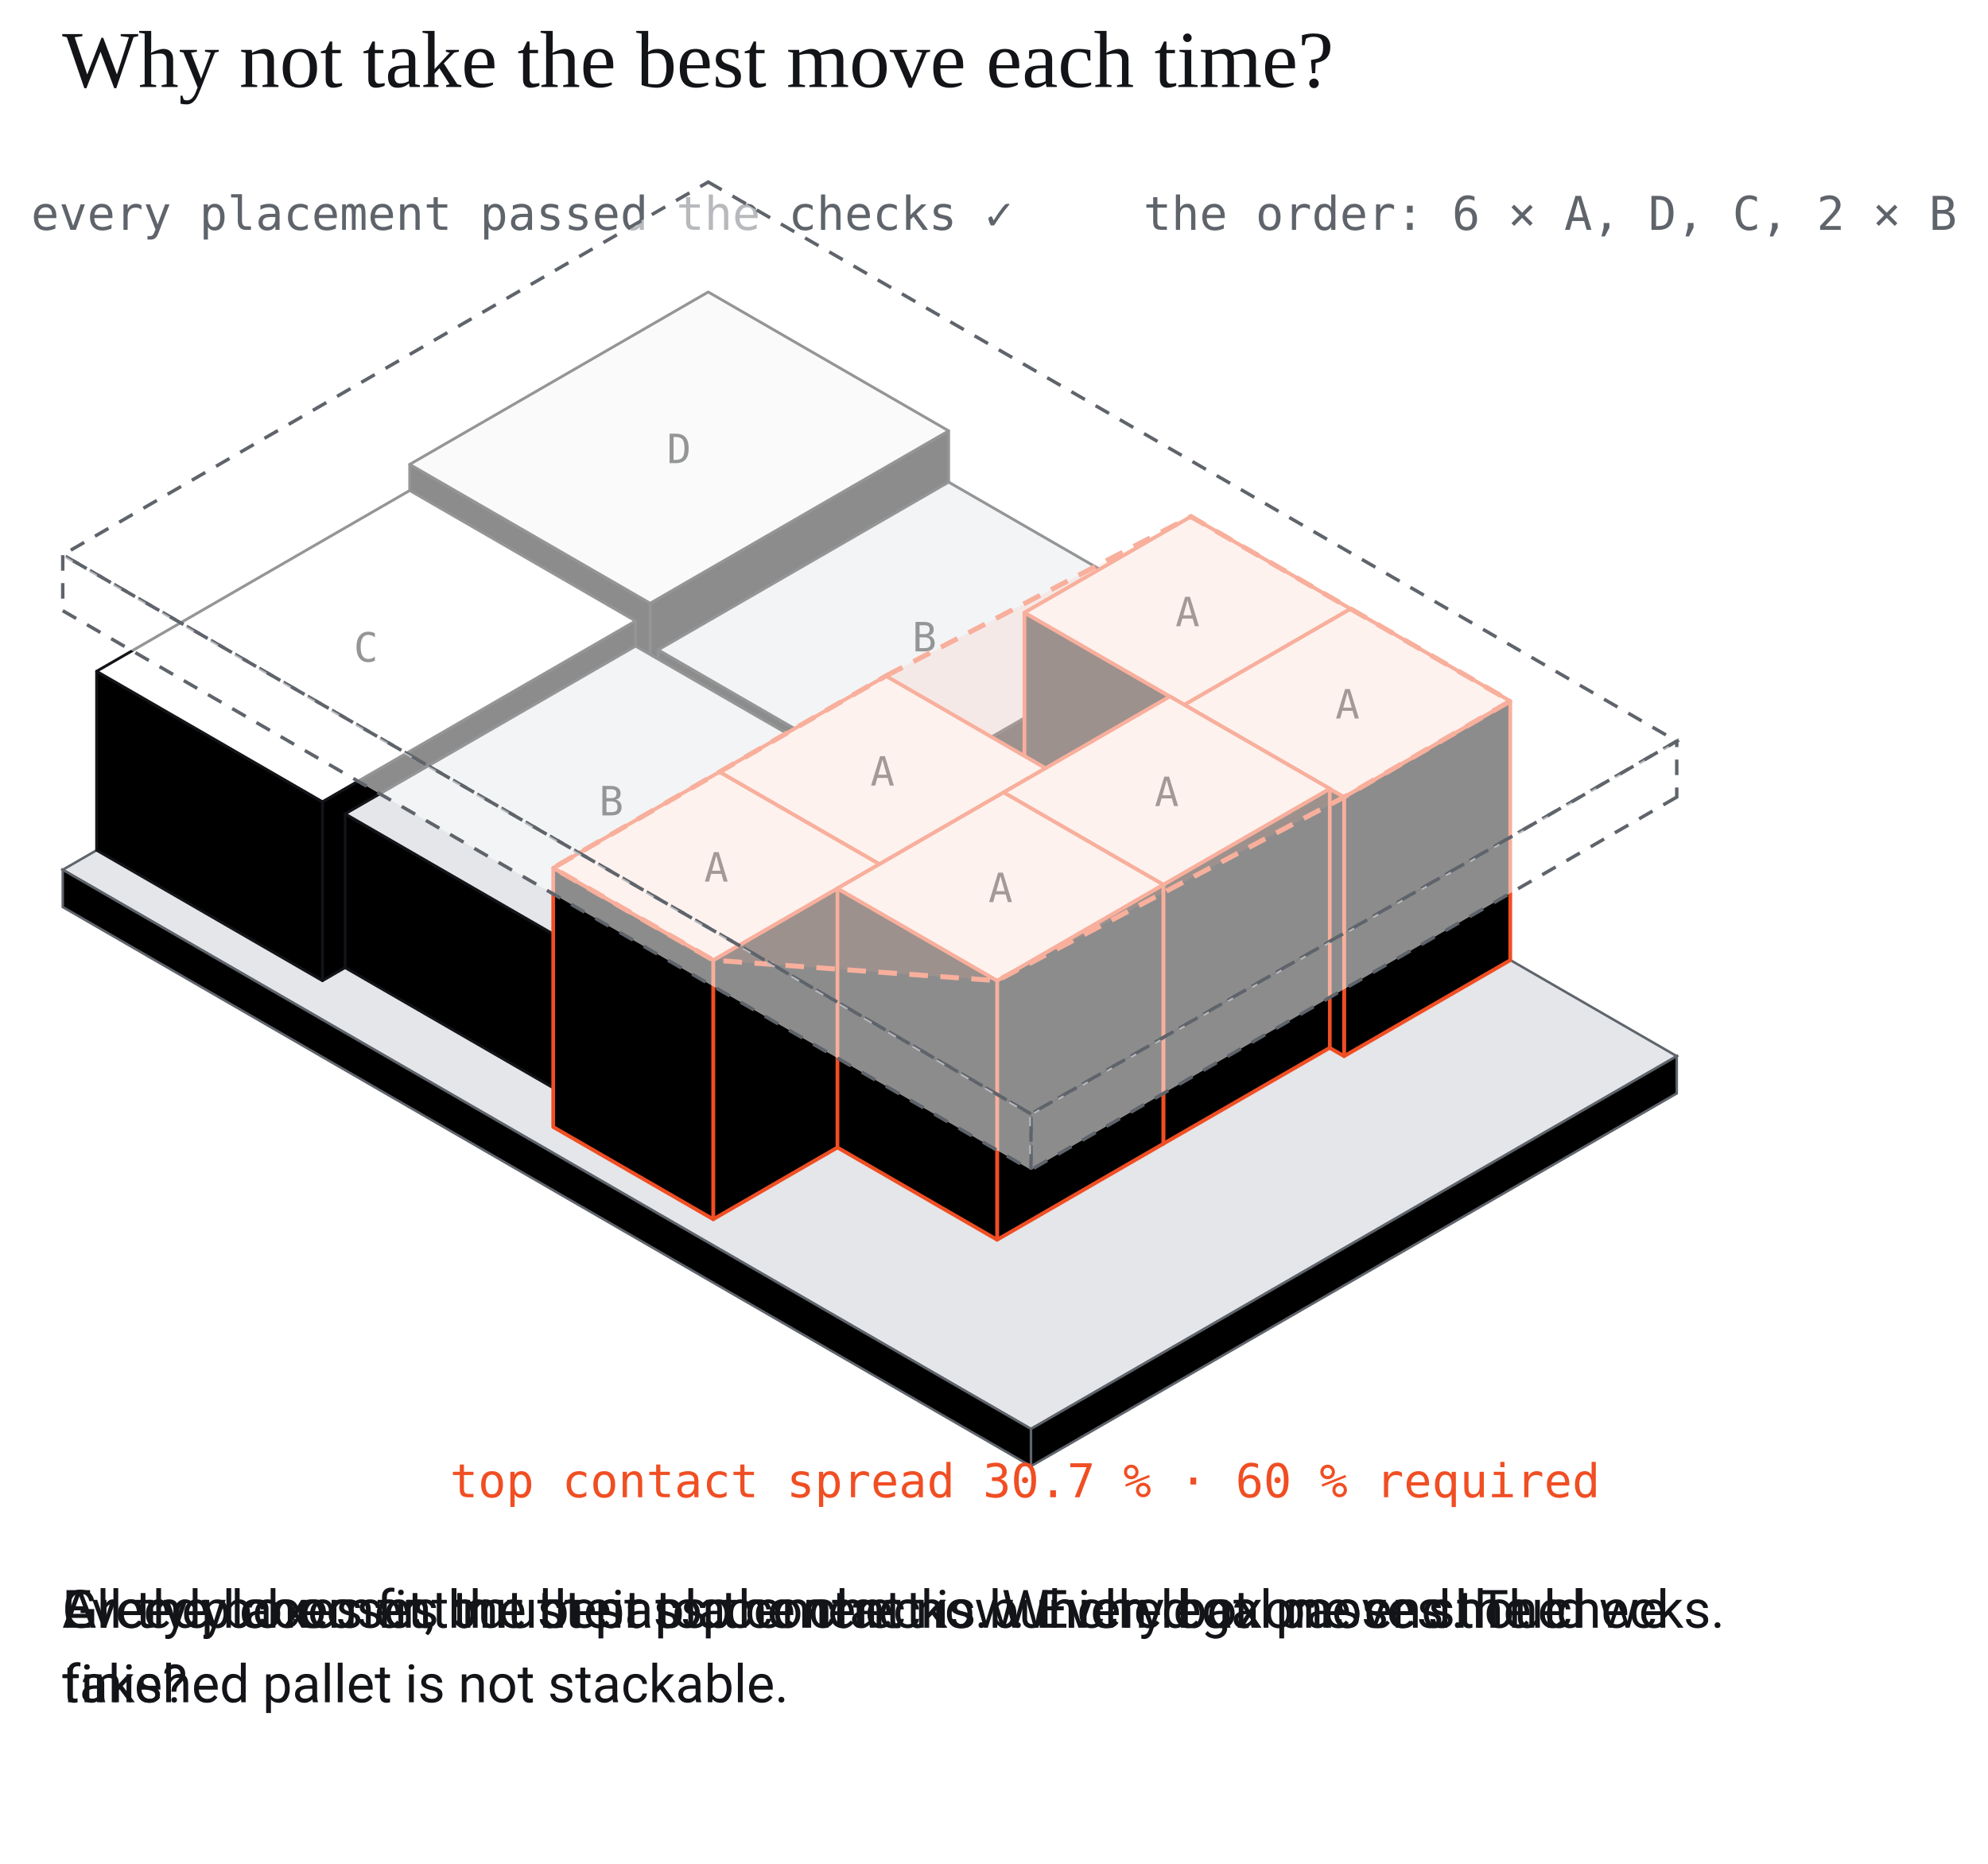
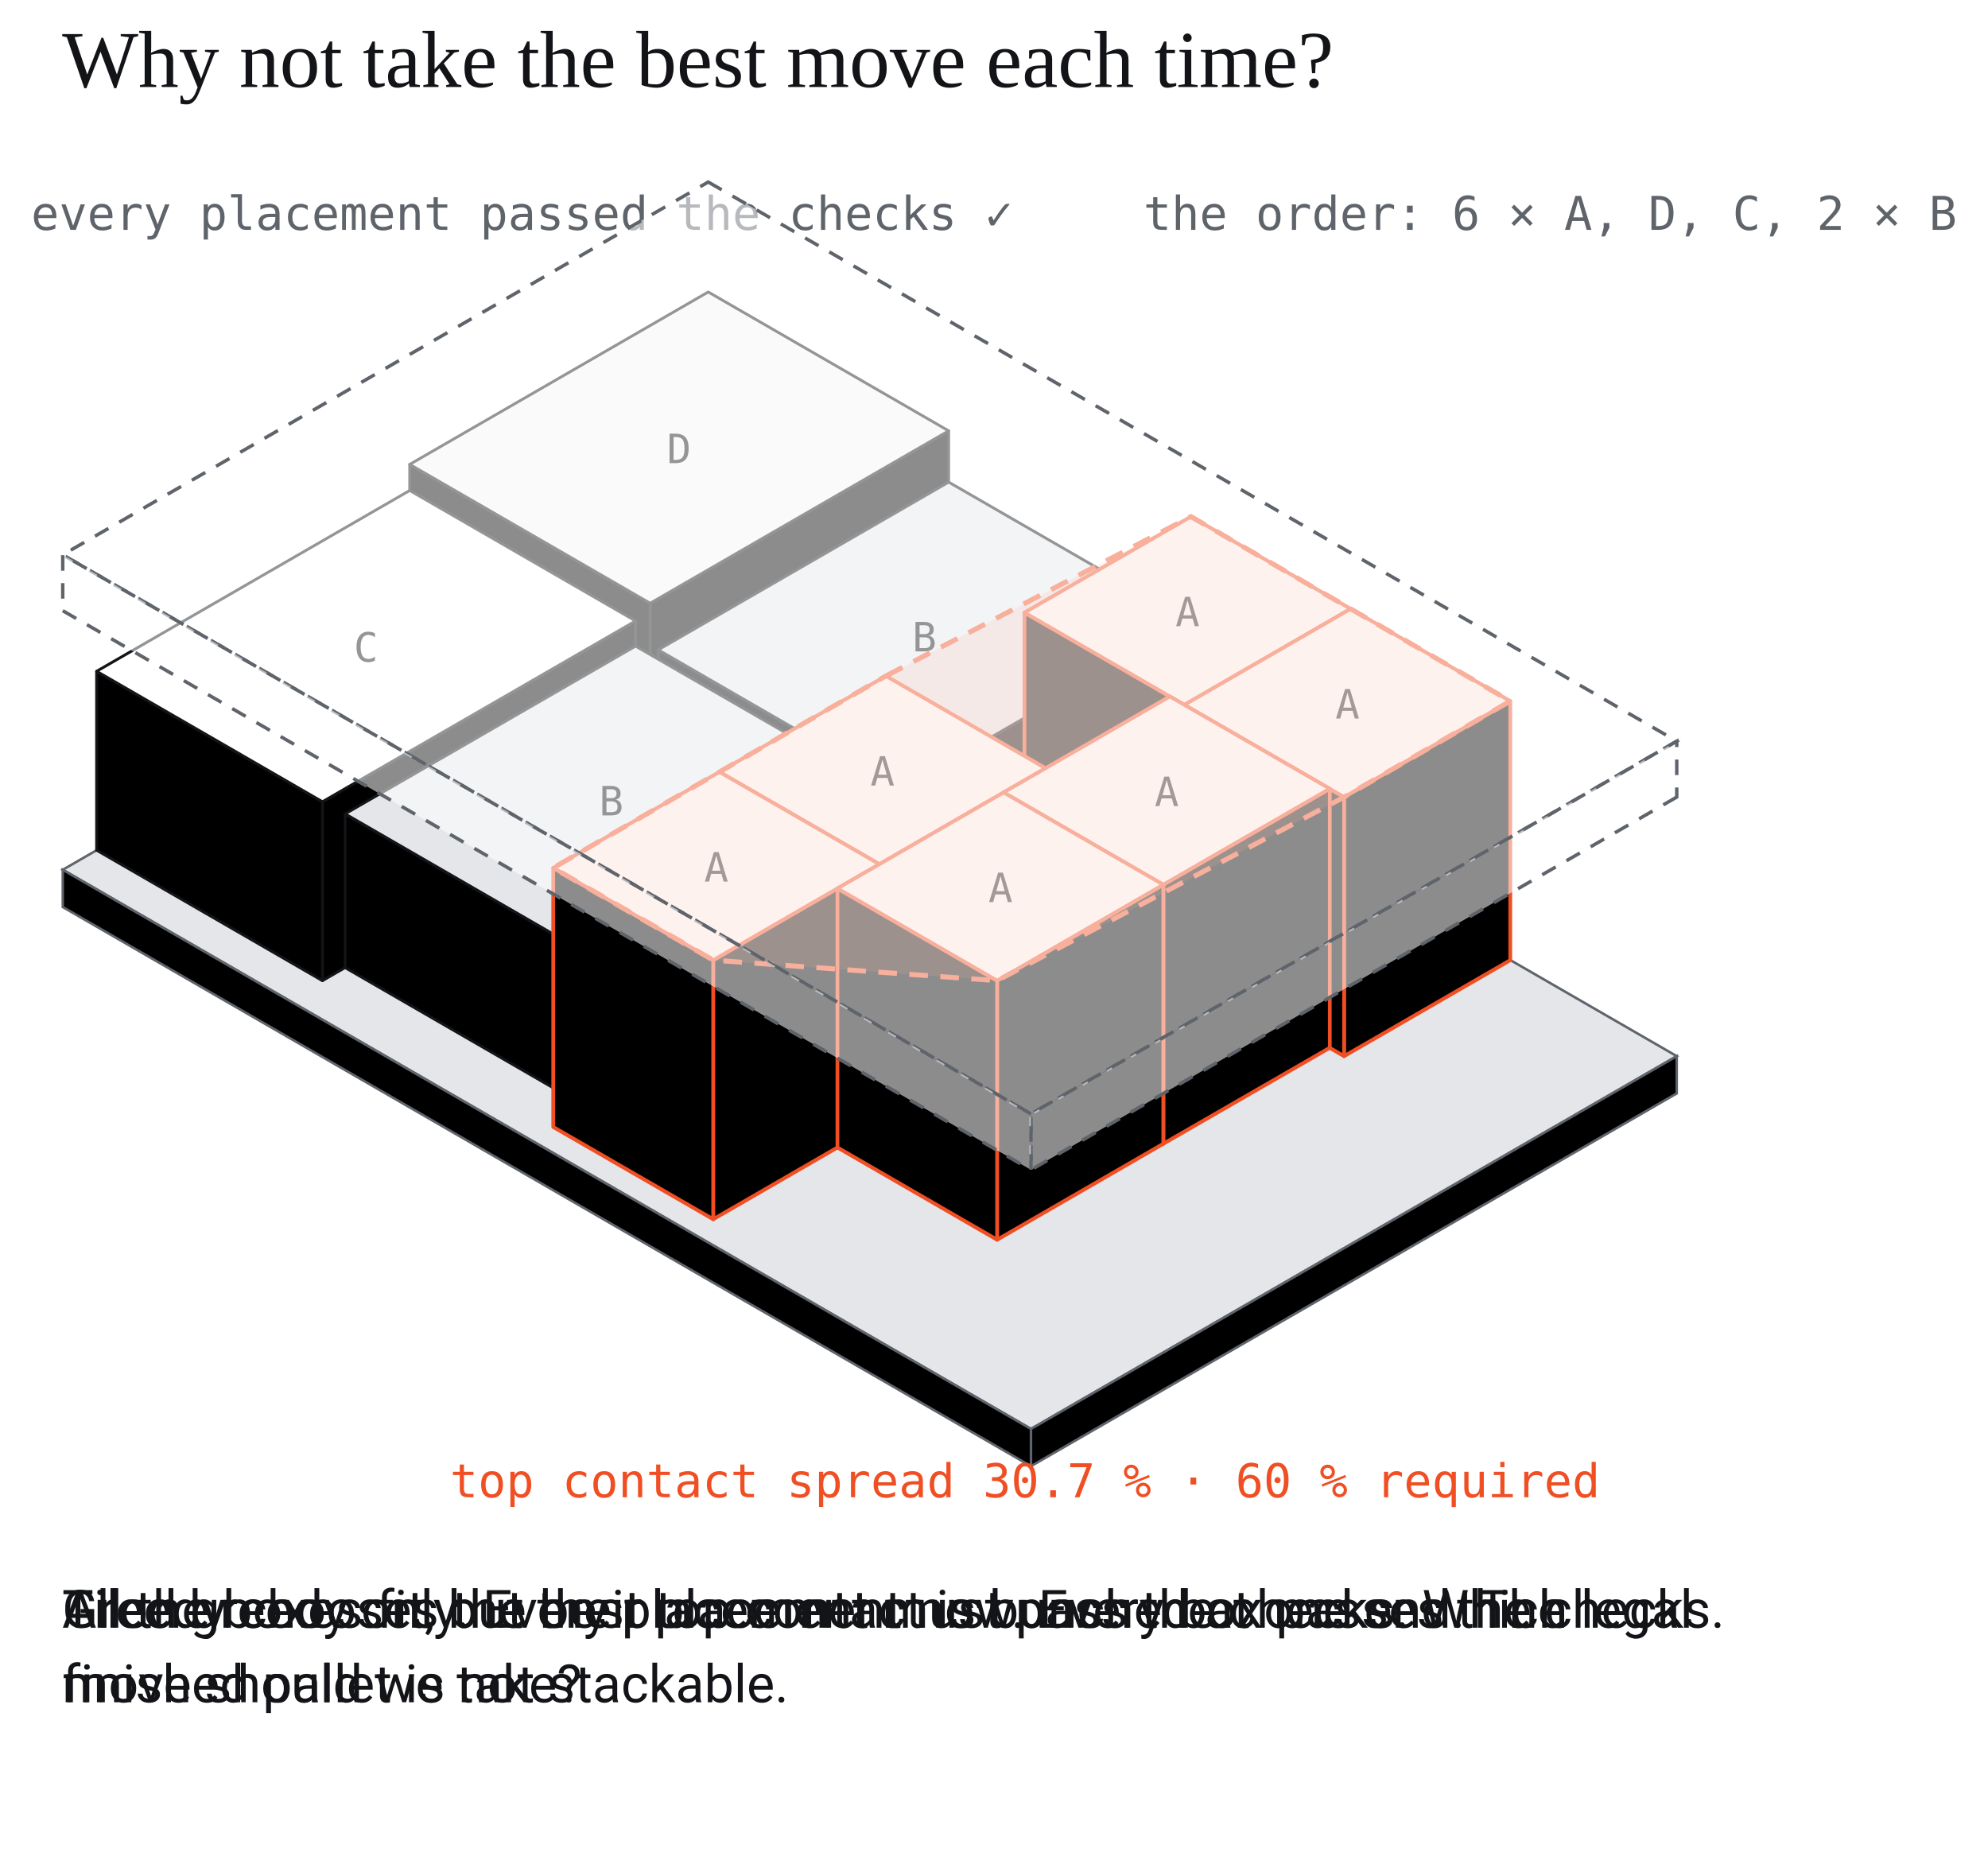
<svg xmlns="http://www.w3.org/2000/svg" viewBox="0 -50 640 600" width="640" height="600" role="img" aria-label="Why not take the best move each time?">
  <style>:root{--paper:#FFFFFF;--ink:#121417;--graphite:#5F646B;--line:#E4E6E9;--accent:#F04E23;--wash:#F5F5F3;}
text{font-family:"IBM Plex Mono",ui-monospace,SFMono-Regular,Menlo,Consolas,monospace;font-size:15px;fill:#5F646B}
text.bl{font-family:"IBM Plex Sans",ui-sans-serif,system-ui,-apple-system,"Segoe UI",Roboto,Helvetica,Arial,sans-serif;font-size:17px;fill:#121417}
text.wl{font-family:ui-sans-serif,system-ui,sans-serif;font-size:13px;fill:#FFFFFF}
text.a{fill:#F04E23} text.x{font-family:ui-sans-serif,system-ui,sans-serif;font-size:34px;fill:#F04E23;font-weight:600}
.bx{fill:#F5F5F3;stroke:#121417;stroke-width:1.5;stroke-linejoin:round}
.bx2{fill:#FFFFFF;stroke:#121417;stroke-width:1.5;stroke-linejoin:round}
.hv{fill:#121417;stroke:#121417;stroke-width:1.5}
.nb{fill:#FFFFFF;stroke:#F04E23;stroke-width:2}
.nw{fill:#F04E23;stroke:#121417;stroke-width:1.2}
.dk{fill:#E4E6E9;stroke:#121417;stroke-width:1.5}
.fl{stroke:#5F646B;stroke-width:1}
.acc{stroke:#F04E23;stroke-width:4;stroke-linecap:round}
.ring{fill:none;stroke:#F04E23;stroke-width:2}
.dash{fill:none;stroke:#F04E23;stroke-width:1.6;stroke-dasharray:6 5}
.edge{stroke:#5F646B;stroke-width:1.2}
.roll{stroke:#5F646B;stroke-width:1.6;stroke-dasharray:2 5;stroke-linecap:round}
.cell{fill:#FFFFFF;stroke:#5F646B;stroke-width:1}
.fp{fill:none;stroke:#F04E23;stroke-width:2.5}
.idk{fill:#E4E6E9;stroke:#5F646B;stroke-width:.8} .idk2{fill:color-mix(in srgb,#E4E6E9 80%,#000);stroke:#5F646B;stroke-width:.8} .idk3{fill:color-mix(in srgb,#E4E6E9 88%,#000);stroke:#5F646B;stroke-width:.8}
.ia,.ib,.ic,.id{stroke:#121417;stroke-width:.9;stroke-linejoin:round}
.ia{stroke:#F04E23;stroke-width:1.2} .ia.t{fill:#FFFFFF} .ia.r{fill:color-mix(in srgb,#FFFFFF 88%,#000)} .ia.fr{fill:color-mix(in srgb,#FFFFFF 80%,#000)}
.id.t{fill:#F5F5F3} .id.r{fill:color-mix(in srgb,#F5F5F3 88%,#000)} .id.fr{fill:color-mix(in srgb,#F5F5F3 80%,#000)}
.ic.t{fill:#FFFFFF} .ic.r{fill:color-mix(in srgb,#FFFFFF 88%,#000)} .ic.fr{fill:color-mix(in srgb,#FFFFFF 80%,#000)}
.ib.t{fill:#E4E6E9} .ib.r{fill:color-mix(in srgb,#E4E6E9 88%,#000)} .ib.fr{fill:color-mix(in srgb,#E4E6E9 80%,#000)}
text.il{font-size:13px;fill:#121417}
.ihull{fill:#F04E23;fill-opacity:.16;stroke:#F04E23;stroke-width:1.6;stroke-dasharray:6 4}
.isl{fill:#FFFFFF;fill-opacity:.55;stroke:#5F646B;stroke-width:1.1;stroke-dasharray:5 4}
.img polygon{fill:#FFFFFF;fill-opacity:.35;stroke:#5F646B;stroke-width:.8;stroke-dasharray:3 2}
.dg{fill:#E4E6E9} .dok{fill:#121417} .dno{fill:none;stroke:#F04E23;stroke-width:1.2} .dring{fill:none;stroke:#F04E23;stroke-width:2}
.cap{font-family:ui-sans-serif,system-ui,-apple-system,"Segoe UI",Roboto,Helvetica,Arial,sans-serif;font-size:17px;fill:#121417}
.ttl{font-family:Georgia,"Times New Roman",serif;font-size:26px;fill:#121417}
- @keyframes k1{0.000%{opacity:0}21.631%{opacity:0}24.823%{opacity:1}93.617%{opacity:1}97.872%{opacity:1}}@keyframes k2{0.000%{opacity:0}26.596%{opacity:0}29.787%{opacity:1}93.617%{opacity:1}97.872%{opacity:1}}@keyframes k3{0.000%{opacity:0}23.759%{opacity:0}26.950%{opacity:1}93.617%{opacity:1}97.872%{opacity:1}}@keyframes k4{0.000%{opacity:0}32.270%{opacity:0}35.461%{opacity:1}93.617%{opacity:1}97.872%{opacity:1}}@keyframes k5{0.000%{opacity:0}25.177%{opacity:0}28.369%{opacity:1}93.617%{opacity:1}97.872%{opacity:1}}@keyframes k6{0.000%{opacity:0}37.943%{opacity:0}41.135%{opacity:1}93.617%{opacity:1}97.872%{opacity:1}}@keyframes k7{0.000%{opacity:0}28.723%{opacity:0}31.915%{opacity:1}93.617%{opacity:1}97.872%{opacity:1}}@keyframes k8{0.000%{opacity:0}33.688%{opacity:0}36.879%{opacity:1}93.617%{opacity:1}97.872%{opacity:1}}@keyframes k9{0.000%{opacity:0}30.142%{opacity:0}33.333%{opacity:1}93.617%{opacity:1}97.872%{opacity:1}}@keyframes k10{0.000%{opacity:0}35.816%{opacity:0}39.007%{opacity:1}93.617%{opacity:1}97.872%{opacity:1}}@keyframes k11{0.000%{opacity:0}40.071%{opacity:0}43.262%{opacity:1}93.617%{opacity:1}97.872%{opacity:1}}@keyframes k12{0.000%{opacity:0}64.894%{opacity:0}68.085%{opacity:1}93.617%{opacity:1}97.872%{opacity:1}}@keyframes k13{0.000%{opacity:0}64.184%{opacity:0}67.376%{opacity:1}93.617%{opacity:1}97.872%{opacity:1}}@keyframes k14{0.000%{transform:translate(0px,-90px)}64.184%{transform:translate(0px,-90px)}69.149%{transform:translate(0px,0px)}100.000%{transform:translate(0px,0px)}}@keyframes k15{0.000%{opacity:0}73.404%{opacity:0}76.596%{opacity:1}93.617%{opacity:1}97.872%{opacity:1}}@keyframes k16{0.000%{opacity:1}20.213%{opacity:1}23.050%{opacity:0}93.617%{opacity:0}97.872%{opacity:0}}@keyframes k17{0.000%{opacity:0}21.631%{opacity:0}24.823%{opacity:1}64.184%{opacity:1}67.021%{opacity:0}93.617%{opacity:0}97.872%{opacity:0}}@keyframes k18{0.000%{opacity:0}65.603%{opacity:0}68.794%{opacity:1}93.617%{opacity:1}97.872%{opacity:1}}@keyframes k19{0.000%{opacity:0}44.681%{opacity:0}47.872%{opacity:1}93.617%{opacity:1}97.872%{opacity:1}}@keyframes k20{0.000%{opacity:0}2.837%{opacity:1}95.035%{opacity:1}99.291%{opacity:0}}</style>
+ @keyframes k1{0.000%{opacity:0}16.758%{opacity:0}19.231%{opacity:1}100.000%{opacity:1}}@keyframes k2{0.000%{opacity:0}20.604%{opacity:0}23.077%{opacity:1}100.000%{opacity:1}}@keyframes k3{0.000%{opacity:0}18.407%{opacity:0}20.879%{opacity:1}100.000%{opacity:1}}@keyframes k4{0.000%{opacity:0}25.000%{opacity:0}27.473%{opacity:1}100.000%{opacity:1}}@keyframes k5{0.000%{opacity:0}19.505%{opacity:0}21.978%{opacity:1}100.000%{opacity:1}}@keyframes k6{0.000%{opacity:0}29.396%{opacity:0}31.868%{opacity:1}100.000%{opacity:1}}@keyframes k7{0.000%{opacity:0}22.253%{opacity:0}24.725%{opacity:1}100.000%{opacity:1}}@keyframes k8{0.000%{opacity:0}26.099%{opacity:0}28.571%{opacity:1}100.000%{opacity:1}}@keyframes k9{0.000%{opacity:0}23.352%{opacity:0}25.824%{opacity:1}100.000%{opacity:1}}@keyframes k10{0.000%{opacity:0}27.747%{opacity:0}30.220%{opacity:1}100.000%{opacity:1}}@keyframes k11{0.000%{opacity:0}31.044%{opacity:0}33.516%{opacity:1}100.000%{opacity:1}}@keyframes k12{0.000%{opacity:0}65.659%{opacity:0}68.132%{opacity:1}100.000%{opacity:1}}@keyframes k13{0.000%{opacity:0}65.110%{opacity:0}67.582%{opacity:1}100.000%{opacity:1}}@keyframes k14{0.000%{transform:translate(0px,-90px)}65.110%{transform:translate(0px,-90px)}68.956%{transform:translate(0px,0px)}100.000%{transform:translate(0px,0px)}}@keyframes k15{0.000%{opacity:0}72.253%{opacity:0}74.725%{opacity:1}100.000%{opacity:1}}@keyframes k16{0.000%{opacity:1}15.659%{opacity:1}17.857%{opacity:0}100.000%{opacity:0}}@keyframes k17{0.000%{opacity:0}16.758%{opacity:0}19.231%{opacity:1}65.110%{opacity:1}67.308%{opacity:0}100.000%{opacity:0}}@keyframes k18{0.000%{opacity:0}66.209%{opacity:0}68.681%{opacity:1}100.000%{opacity:1}}@keyframes k19{0.000%{opacity:0}50.000%{opacity:0}52.473%{opacity:1}100.000%{opacity:1}}@keyframes k20{0.000%{opacity:0}2.198%{opacity:1}95.604%{opacity:1}98.901%{opacity:0}100.000%{opacity:0}}</style>
  <rect x="-1" y="-51" width="642" height="602" fill="#FFFFFF" />
-   <g style="animation:k20 14.10s linear infinite">
-     <text class="ttl" x="20.0" y="-22.0" style="animation:k19 14.10s linear infinite">Why not take the best move each time?</text>
+   <g style="animation:k20 18.20s linear infinite">
+     <text class="ttl" x="20.0" y="-22.0" style="animation:k19 18.20s linear infinite">Why not take the best move each time?</text>
    <text x="630" y="24" text-anchor="end">the order: 6 × A, D, C, 2 × B</text>
    <polygon points="228,110 539.8,290 331.9,410 20.2,230" class="idk" />
    <polygon points="539.8,302 331.9,422 331.9,410 539.8,290" class="idk2" />
    <polygon points="20.2,242 331.9,422 331.9,410 20.2,230" class="idk3" />
-     <g style="animation:k1 14.10s linear infinite">
+     <g style="animation:k1 18.20s linear infinite">
      <polygon points="305.4,154.7 209.3,210.2 209.3,144.2 305.4,88.7" class="id r" />
      <polygon points="131.9,165.5 209.3,210.2 209.3,144.2 131.9,99.5" class="id fr" />
      <polygon points="228,44 305.4,88.7 209.3,144.2 131.9,99.5" class="id t" />
      <text x="218.6" y="99.1" text-anchor="middle" class="il">D</text>
    </g>
-     <g style="animation:k2 14.10s linear infinite">
+     <g style="animation:k2 18.20s linear infinite">
      <polygon points="383.4,199.7 289.8,253.7 289.8,204.2 383.4,150.2" class="ib r" />
      <polygon points="211.9,208.7 289.8,253.7 289.8,204.2 211.9,159.2" class="ib fr" />
      <polygon points="305.4,105.2 383.4,150.2 289.8,204.2 211.9,159.2" class="ib t" />
      <text x="297.6" y="159.7" text-anchor="middle" class="il">B</text>
    </g>
-     <g style="animation:k3 14.10s linear infinite">
+     <g style="animation:k3 18.20s linear infinite">
      <polygon points="204.6,207.5 103.8,265.7 103.8,208.1 204.6,149.9" class="ic r" />
      <polygon points="31.1,223.7 103.8,265.7 103.8,208.1 31.1,166.1" class="ic fr" />
      <polygon points="131.9,107.9 204.6,149.9 103.8,208.1 31.1,166.1" class="ic t" />
      <text x="117.8" y="163" text-anchor="middle" class="il">C</text>
    </g>
-     <g style="animation:k4 14.10s linear infinite">
+     <g style="animation:k4 18.20s linear infinite">
      <polygon points="434.8,229.4 381.3,260.3 381.3,176.9 434.8,146" class="ia r" />
      <polygon points="329.8,230.6 381.3,260.3 381.3,176.9 329.8,147.2" class="ia fr" />
      <polygon points="383.4,116.3 434.8,146 381.3,176.9 329.8,147.2" class="ia t" />
      <text x="382.3" y="151.6" text-anchor="middle" class="il">A</text>
    </g>
-     <g style="animation:k5 14.10s linear infinite">
+     <g style="animation:k5 18.20s linear infinite">
      <polygon points="282.6,252.5 189,306.5 189,257 282.6,203" class="ib r" />
      <polygon points="111.1,261.5 189,306.5 189,257 111.1,212" class="ib fr" />
      <polygon points="204.6,158 282.6,203 189,257 111.1,212" class="ib t" />
      <text x="196.8" y="212.5" text-anchor="middle" class="il">B</text>
    </g>
-     <g style="animation:k6 14.10s linear infinite">
+     <g style="animation:k6 18.20s linear infinite">
      <polygon points="486.2,259.1 432.7,290 432.7,206.6 486.2,175.7" class="ia r" />
      <polygon points="381.3,260.3 432.7,290 432.7,206.6 381.3,176.9" class="ia fr" />
      <polygon points="434.8,146 486.2,175.7 432.7,206.6 381.3,176.9" class="ia t" />
      <text x="433.8" y="181.3" text-anchor="middle" class="il">A</text>
    </g>
-     <g style="animation:k7 14.10s linear infinite">
+     <g style="animation:k7 18.20s linear infinite">
      <polygon points="336.6,280.7 283.1,311.6 283.1,228.2 336.6,197.3" class="ia r" />
      <polygon points="231.6,281.9 283.1,311.6 283.1,228.2 231.6,198.5" class="ia fr" />
      <polygon points="285.2,167.6 336.6,197.3 283.1,228.2 231.6,198.5" class="ia t" />
      <text x="284.1" y="202.9" text-anchor="middle" class="il">A</text>
    </g>
-     <g style="animation:k8 14.10s linear infinite">
+     <g style="animation:k8 18.20s linear infinite">
      <polygon points="428.1,287.3 374.5,318.2 374.5,234.8 428.1,203.9" class="ia r" />
      <polygon points="323.1,288.5 374.5,318.2 374.5,234.8 323.1,205.1" class="ia fr" />
      <polygon points="376.6,174.2 428.1,203.9 374.5,234.8 323.1,205.1" class="ia t" />
      <text x="375.6" y="209.5" text-anchor="middle" class="il">A</text>
    </g>
-     <g style="animation:k9 14.10s linear infinite">
+     <g style="animation:k9 18.20s linear infinite">
      <polygon points="283.1,311.6 229.6,342.5 229.6,259.1 283.1,228.2" class="ia r" />
      <polygon points="178.1,312.8 229.6,342.5 229.6,259.1 178.1,229.4" class="ia fr" />
      <polygon points="231.6,198.5 283.1,228.2 229.6,259.1 178.1,229.4" class="ia t" />
      <text x="230.6" y="233.8" text-anchor="middle" class="il">A</text>
    </g>
-     <g style="animation:k10 14.10s linear infinite">
+     <g style="animation:k10 18.20s linear infinite">
      <polygon points="374.5,318.2 321,349.1 321,265.7 374.5,234.8" class="ia r" />
      <polygon points="269.6,319.4 321,349.1 321,265.7 269.6,236" class="ia fr" />
      <polygon points="323.1,205.1 374.5,234.8 321,265.7 269.6,236" class="ia t" />
      <text x="322.1" y="240.4" text-anchor="middle" class="il">A</text>
    </g>
-     <text x="10" y="24" style="animation:k11 14.10s linear infinite">every placement passed the checks ✓</text>
-     <polygon points="285.2,167.6 383.4,116.3 486.2,175.7 432.7,206.6 321,265.7 229.6,259.1 178.1,229.4" class="ihull" style="animation:k12 14.10s linear infinite" />
-     <g class="cm pp8s" style="animation:k13 14.10s linear infinite,k14 14.10s linear infinite">
+     <text x="10" y="24" style="animation:k11 18.20s linear infinite">every placement passed the checks ✓</text>
+     <polygon points="285.2,167.6 383.4,116.3 486.2,175.7 432.7,206.6 321,265.7 229.6,259.1 178.1,229.4" class="ihull" style="animation:k12 18.20s linear infinite" />
+     <g class="cm pp8s" style="animation:k13 18.20s linear infinite,k14 18.20s linear infinite">
      <polygon points="228,8.6 539.8,188.6 331.9,308.6 20.2,128.6" class="isl" />
      <polygon points="539.8,206.6 331.9,326.6 331.9,308.6 539.8,188.6" class="isl" />
      <polygon points="20.2,146.6 331.9,326.6 331.9,308.6 20.2,128.6" class="isl" />
    </g>
-     <text class="a" x="330" y="432" text-anchor="middle" style="animation:k15 14.10s linear infinite">top contact spread 30.7 % · 60 % required</text>
-     <g style="animation:k16 14.10s linear infinite">
-       <text class="cap" x="20.0" y="474.0">Every placement must pass the checks. Which legal move should we</text>
-       <text class="cap" x="20.0" y="498.0">take?</text>
+     <text class="a" x="330" y="432" text-anchor="middle" style="animation:k15 18.20s linear infinite">top contact spread 30.7 % · 60 % required</text>
+     <g style="animation:k16 18.20s linear infinite">
+       <text class="cap" x="20.0" y="474.0">Tiled greedy only. Every placement must pass the checks. Which legal</text>
+       <text class="cap" x="20.0" y="498.0">move should we take?</text>
    </g>
-     <g style="animation:k17 14.10s linear infinite">
+     <g style="animation:k17 18.20s linear infinite">
      <text class="cap" x="20.0" y="474.0">Greedy chooses the best placement now. Every box passes the checks.</text>
    </g>
-     <g style="animation:k18 14.10s linear infinite">
+     <g style="animation:k18 18.20s linear infinite">
      <text class="cap" x="20.0" y="474.0">All the boxes fit, but their top contact is bunched at one end. The</text>
      <text class="cap" x="20.0" y="498.0">finished pallet is not stackable.</text>
    </g>
  </g>
</svg>
